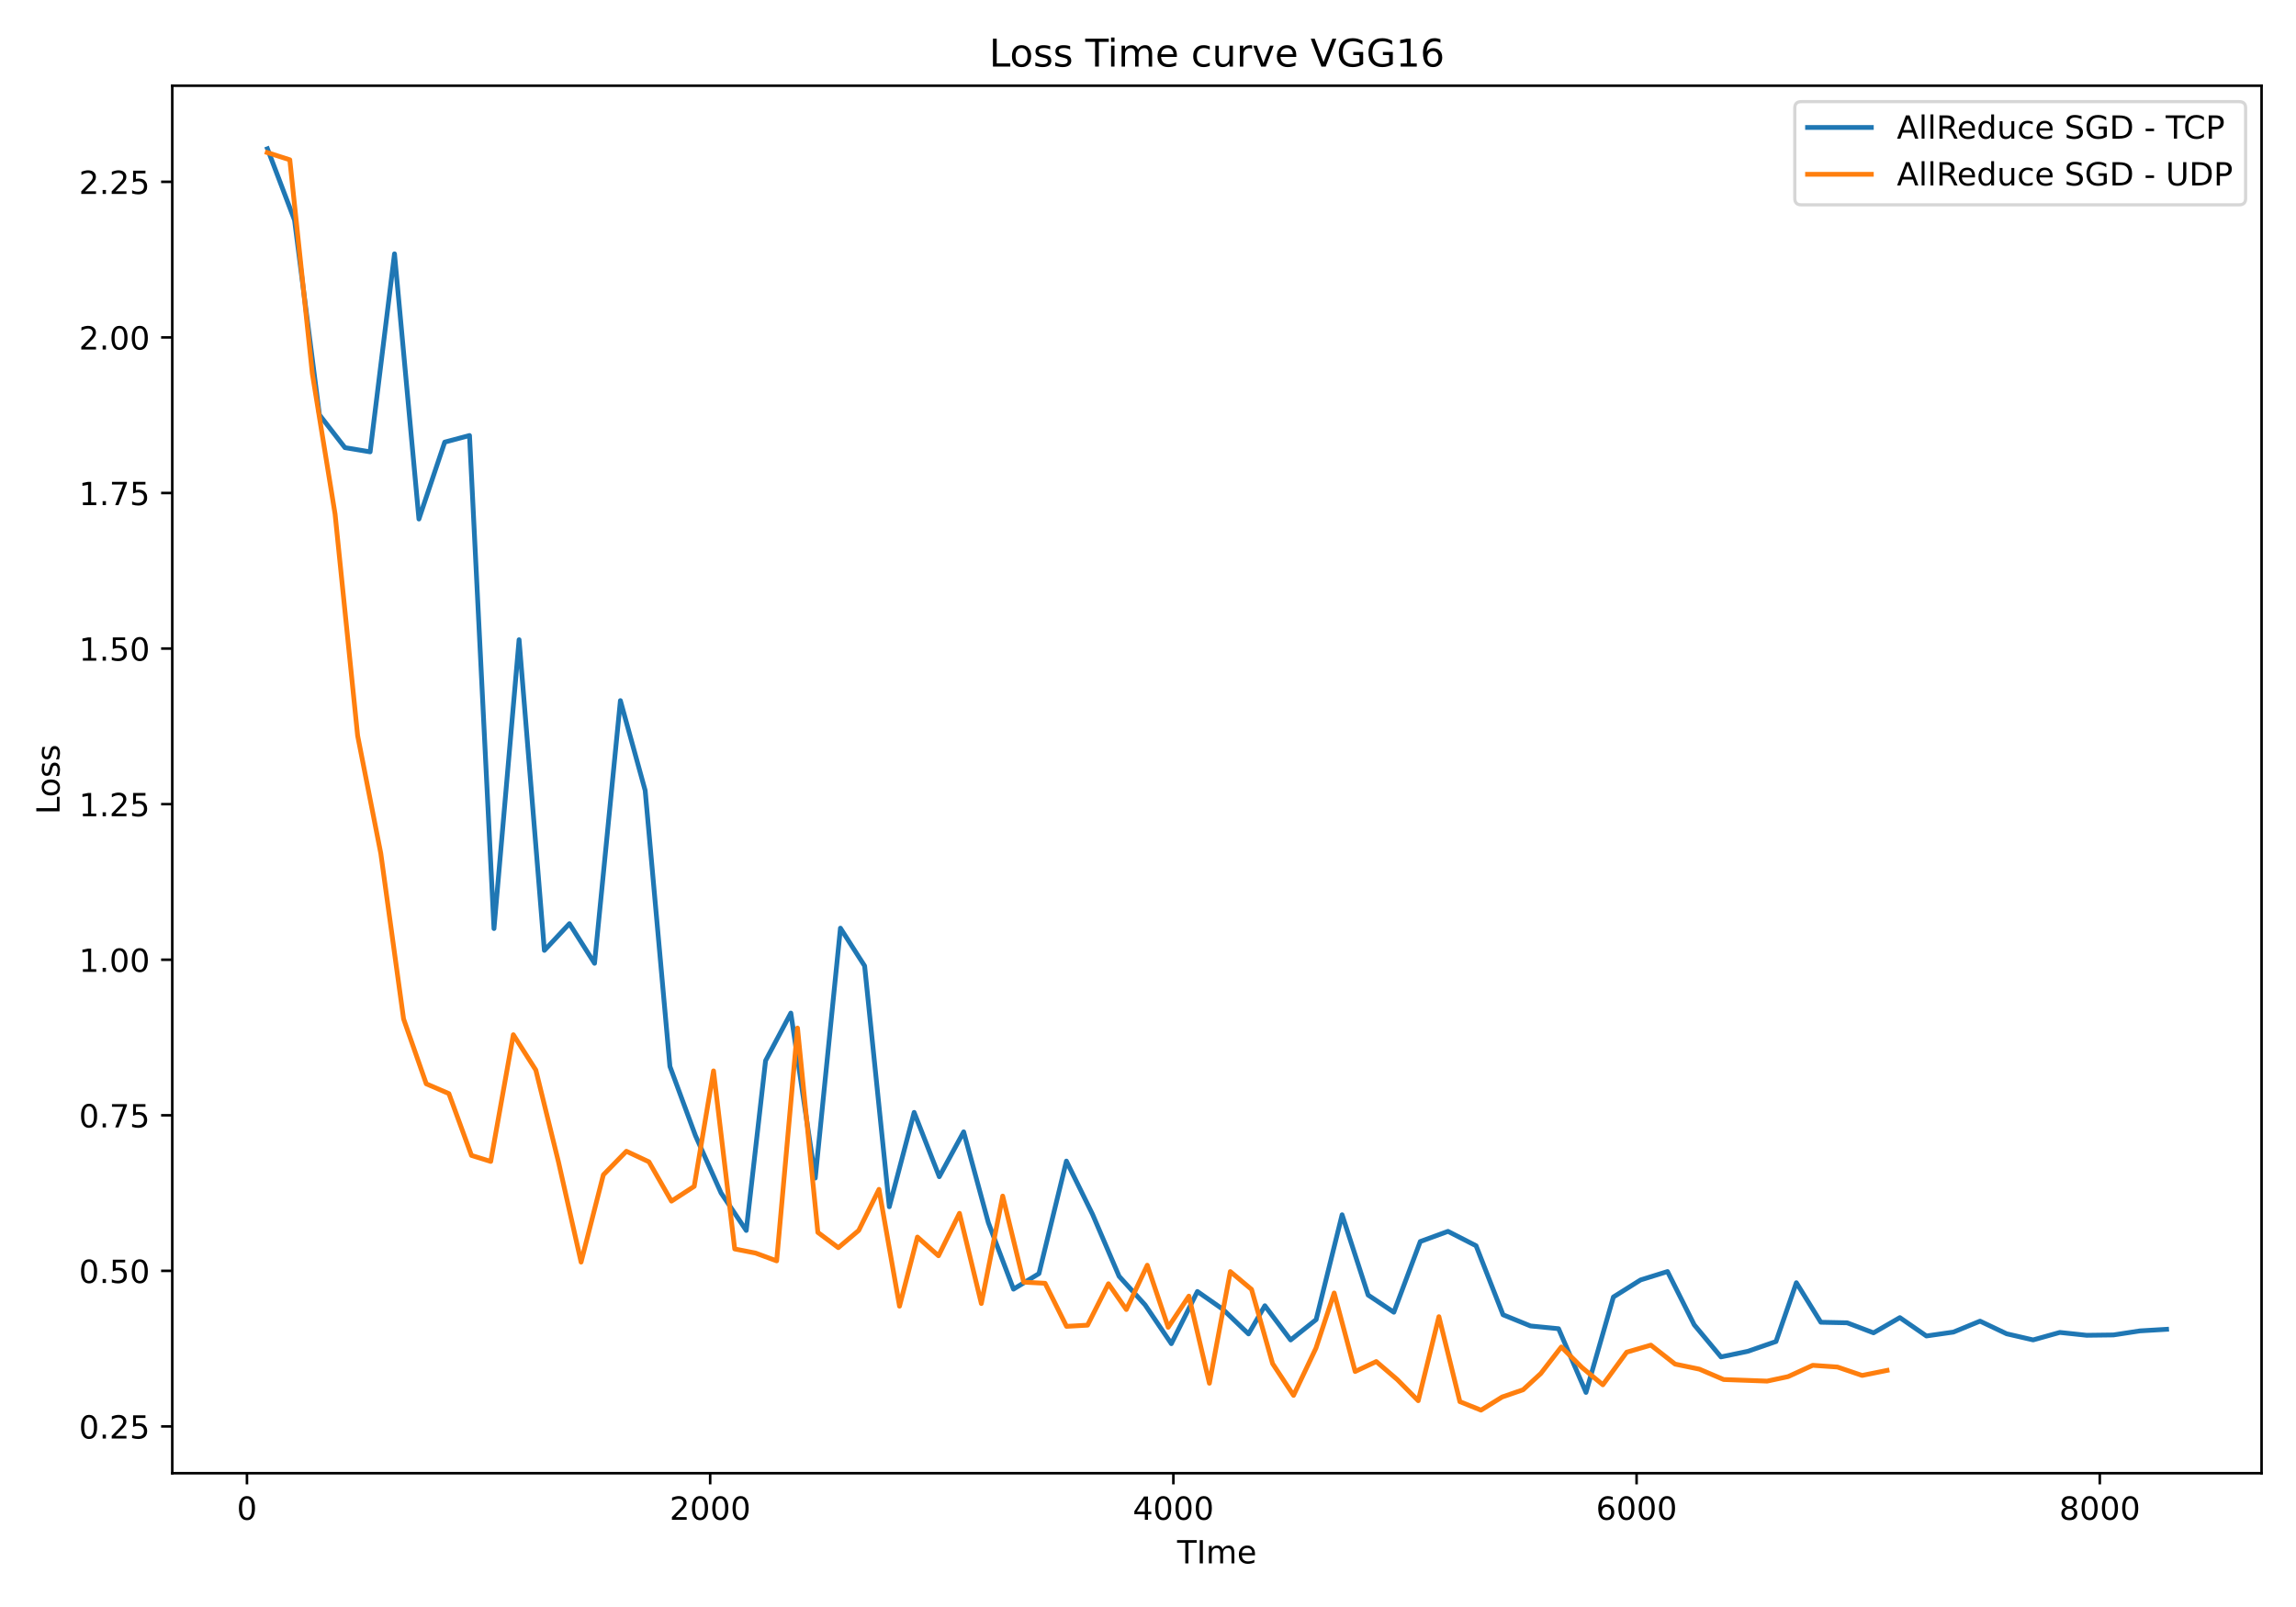
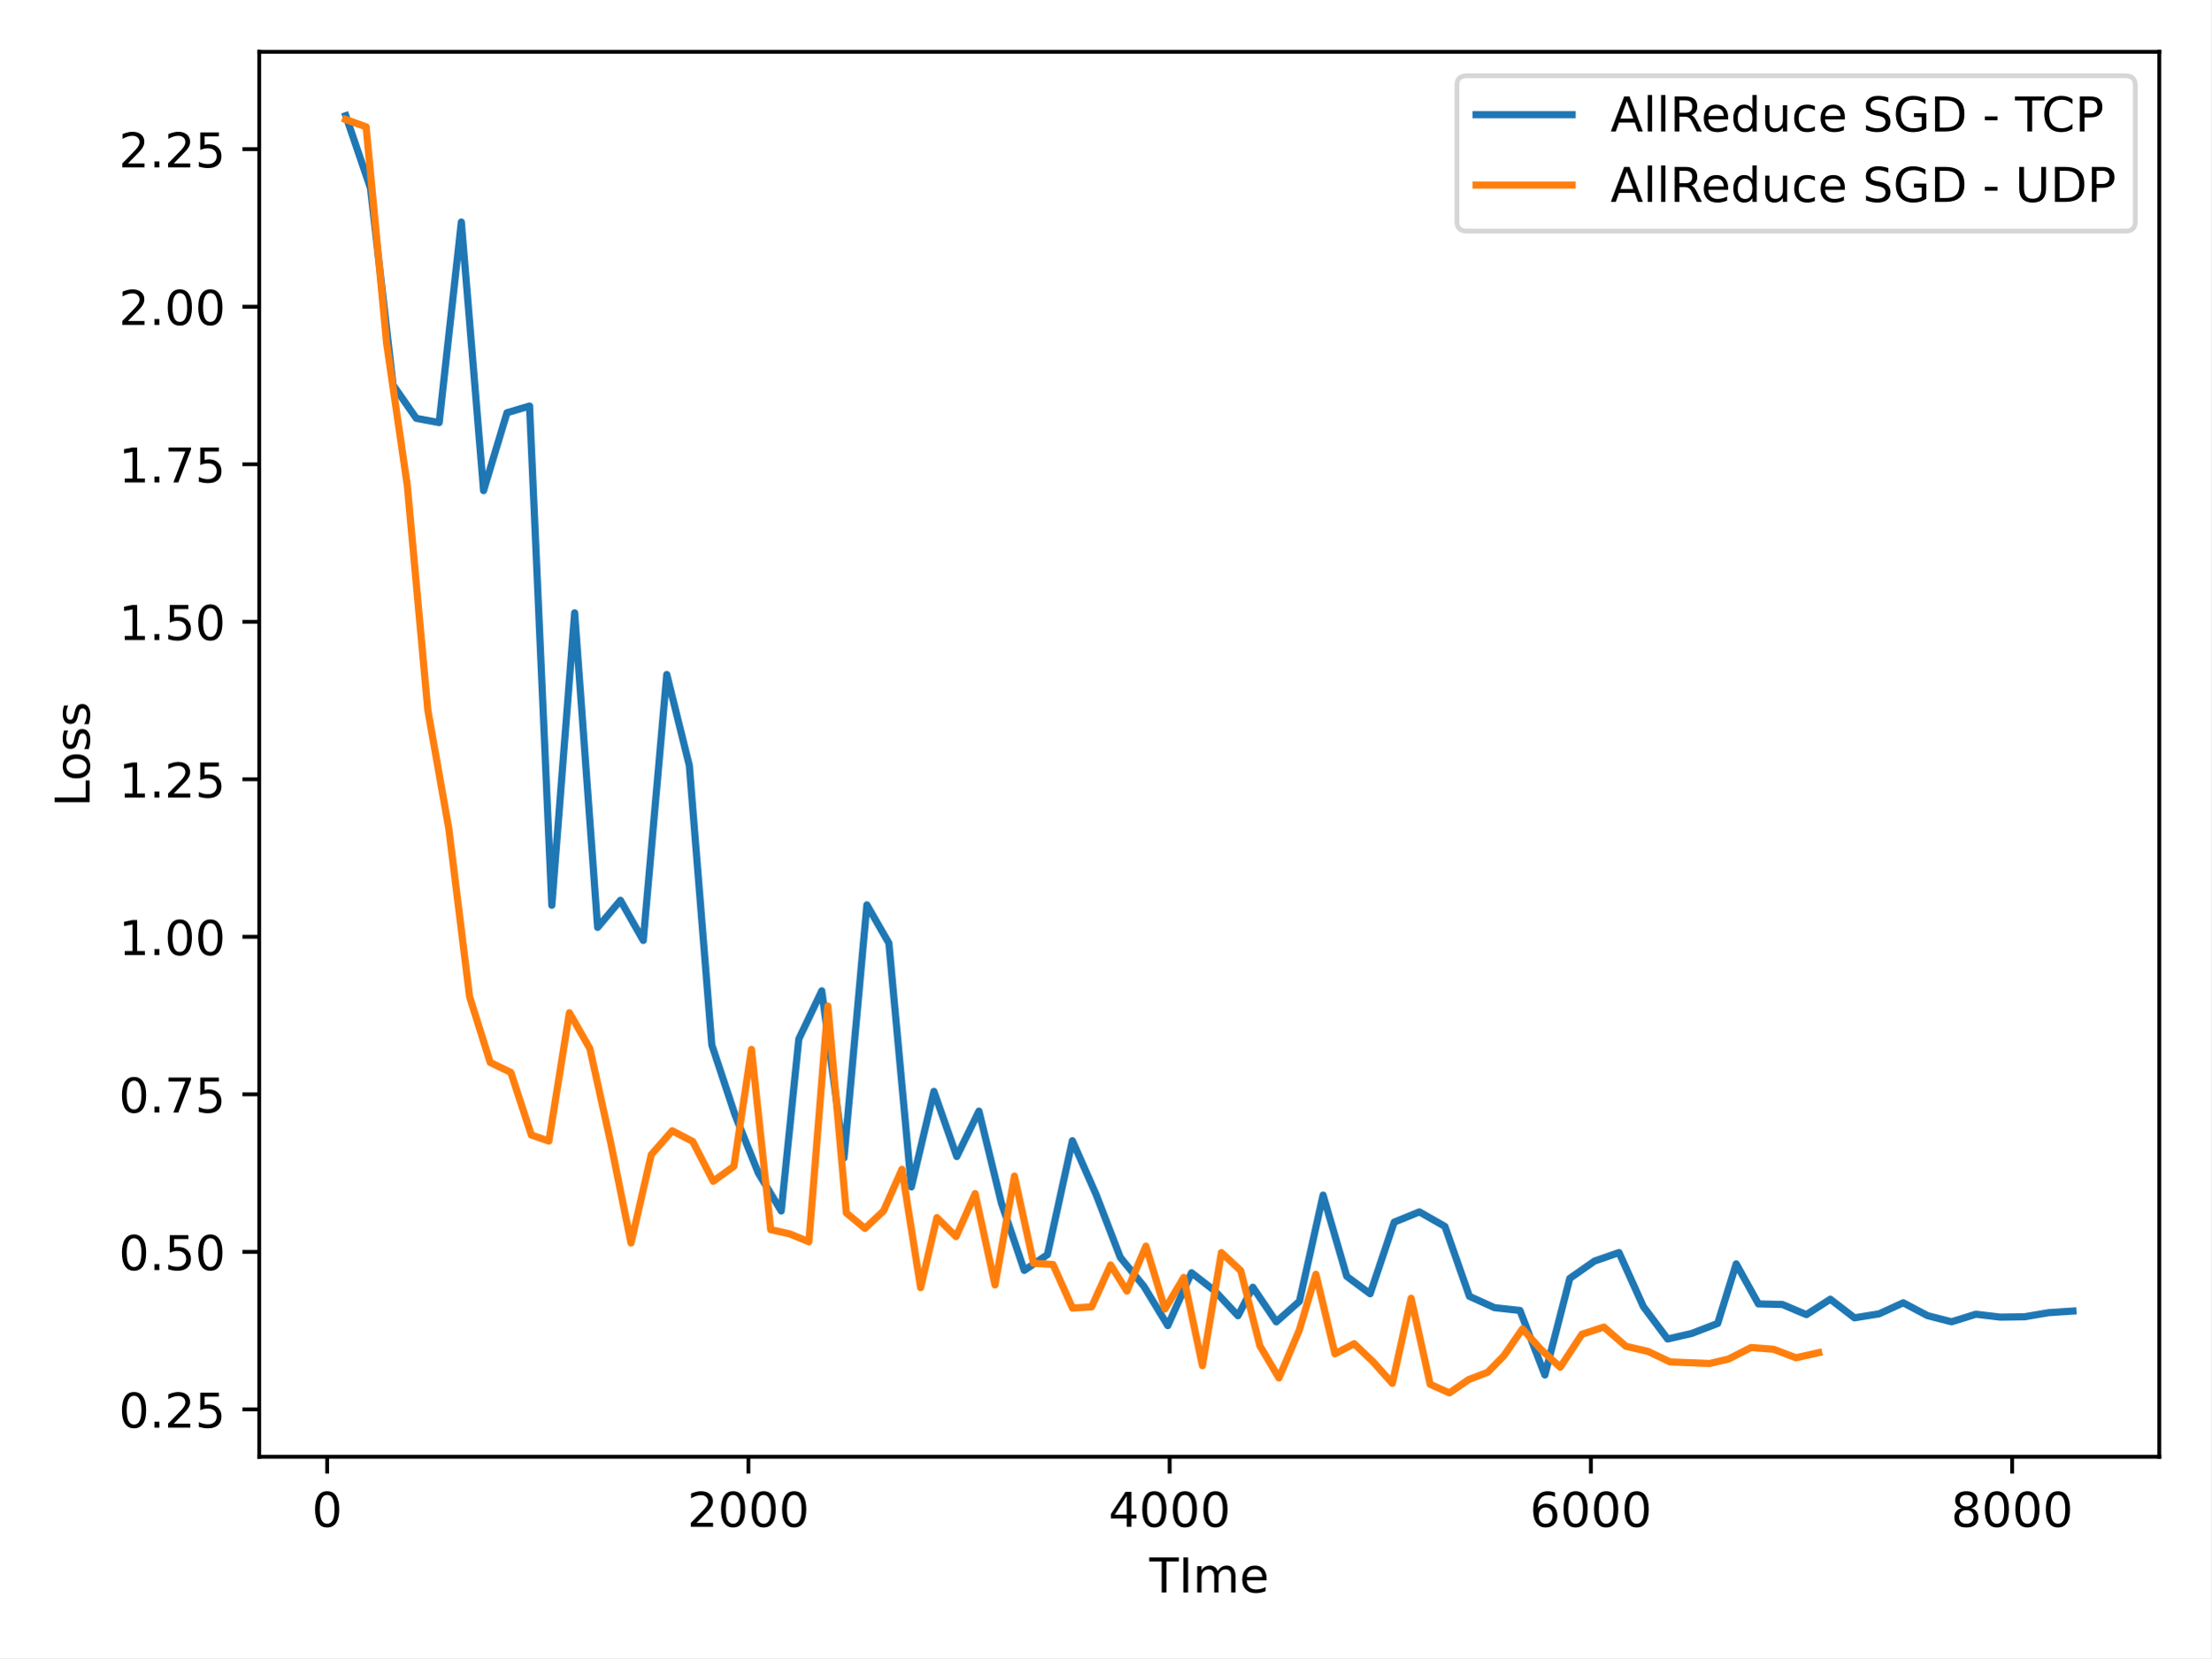
- <svg xmlns="http://www.w3.org/2000/svg" xmlns:xlink="http://www.w3.org/1999/xlink" height="504pt" version="1.1" viewBox="0 0 720 504" width="720pt">
+ <svg xmlns="http://www.w3.org/2000/svg" xmlns:xlink="http://www.w3.org/1999/xlink" height="345.6pt" version="1.1" viewBox="0 0 460.8 345.6" width="460.8pt">
  <defs>
    <style type="text/css">*{stroke-linecap:butt;stroke-linejoin:round;}</style>
  </defs>
  <g id="figure_1">
    <g id="patch_1">
-       <path d="M 0 504  L 720 504  L 720 0  L 0 0  z " style="fill:#ffffff;" />
+       <path d="M 0 345.6  L 460.8 345.6  L 460.8 0  L 0 0  z " style="fill:#ffffff;" />
    </g>
    <g id="axes_1">
      <g id="patch_2">
-         <path d="M 54.02 462.04  L 709.2 462.04  L 709.2 26.88  L 54.02 26.88  z " style="fill:#ffffff;" />
+         <path d="M 54.02 303.64  L 450 303.64  L 450 10.8  L 54.02 10.8  z " style="fill:#ffffff;" />
      </g>
      <g id="matplotlib.axis_1">
        <g id="xtick_1">
          <g id="line2d_1">
            <defs>
-               <path d="M 0 0  L 0 3.5  " id="mbd6e1056de" style="stroke:#000000;stroke-width:0.8;" />
-             </defs>
-             <g>
-               <use style="stroke:#000000;stroke-width:0.8;" x="77.444" xlink:href="#mbd6e1056de" y="462.04" />
+               <path d="M 0 0  L 0 3.5  " id="mc8d4093684" style="stroke:#000000;stroke-width:0.8;" />
+             </defs>
+             <g>
+               <use style="stroke:#000000;stroke-width:0.8;" x="68.177" xlink:href="#mc8d4093684" y="303.64" />
            </g>
          </g>
          <g id="text_1">
-             <g transform="translate(74.26236 476.6384)scale(0.1 -0.1)">
+             <g transform="translate(64.99559 318.2384)scale(0.1 -0.1)">
              <defs>
                <path d="M 31.781 66.406  Q 24.172 66.406 20.328 58.906  Q 16.5 51.422 16.5 36.375  Q 16.5 21.391 20.328 13.891  Q 24.172 6.391 31.781 6.391  Q 39.453 6.391 43.281 13.891  Q 47.125 21.391 47.125 36.375  Q 47.125 51.422 43.281 58.906  Q 39.453 66.406 31.781 66.406  z M 31.781 74.219  Q 44.047 74.219 50.516 64.516  Q 56.984 54.828 56.984 36.375  Q 56.984 17.969 50.516 8.266  Q 44.047 -1.422 31.781 -1.422  Q 19.531 -1.422 13.062 8.266  Q 6.594 17.969 6.594 36.375  Q 6.594 54.828 13.062 64.516  Q 19.531 74.219 31.781 74.219  z " id="DejaVuSans-48" />
              </defs>
              <use xlink:href="#DejaVuSans-48" />
            </g>
          </g>
        </g>
        <g id="xtick_2">
          <g id="line2d_2">
            <g>
-               <use style="stroke:#000000;stroke-width:0.8;" x="222.7" xlink:href="#mbd6e1056de" y="462.04" />
+               <use style="stroke:#000000;stroke-width:0.8;" x="155.968" xlink:href="#mc8d4093684" y="303.64" />
            </g>
          </g>
          <g id="text_2">
-             <g transform="translate(209.9752 476.6384)scale(0.1 -0.1)">
+             <g transform="translate(143.2425 318.2384)scale(0.1 -0.1)">
              <defs>
                <path d="M 19.188 8.297  L 53.609 8.297  L 53.609 0  L 7.328 0  L 7.328 8.297  Q 12.938 14.109 22.625 23.891  Q 32.328 33.688 34.812 36.531  Q 39.547 41.844 41.422 45.531  Q 43.312 49.219 43.312 52.781  Q 43.312 58.594 39.234 62.25  Q 35.156 65.922 28.609 65.922  Q 23.969 65.922 18.812 64.312  Q 13.672 62.703 7.812 59.422  L 7.812 69.391  Q 13.766 71.781 18.938 73  Q 24.125 74.219 28.422 74.219  Q 39.75 74.219 46.484 68.547  Q 53.219 62.891 53.219 53.422  Q 53.219 48.922 51.531 44.891  Q 49.859 40.875 45.406 35.406  Q 44.188 33.984 37.641 27.219  Q 31.109 20.453 19.188 8.297  z " id="DejaVuSans-50" />
              </defs>
              <use xlink:href="#DejaVuSans-50" />
              <use x="63.623" xlink:href="#DejaVuSans-48" />
              <use x="127.246" xlink:href="#DejaVuSans-48" />
              <use x="190.869" xlink:href="#DejaVuSans-48" />
            </g>
          </g>
        </g>
        <g id="xtick_3">
          <g id="line2d_3">
            <g>
-               <use style="stroke:#000000;stroke-width:0.8;" x="367.957" xlink:href="#mbd6e1056de" y="462.04" />
+               <use style="stroke:#000000;stroke-width:0.8;" x="243.758" xlink:href="#mc8d4093684" y="303.64" />
            </g>
          </g>
          <g id="text_3">
-             <g transform="translate(355.2318 476.6384)scale(0.1 -0.1)">
+             <g transform="translate(231.0332 318.2384)scale(0.1 -0.1)">
              <defs>
                <path d="M 37.797 64.312  L 12.891 25.391  L 37.797 25.391  z M 35.203 72.906  L 47.609 72.906  L 47.609 25.391  L 58.016 25.391  L 58.016 17.188  L 47.609 17.188  L 47.609 0  L 37.797 0  L 37.797 17.188  L 4.891 17.188  L 4.891 26.703  z " id="DejaVuSans-52" />
              </defs>
              <use xlink:href="#DejaVuSans-52" />
              <use x="63.623" xlink:href="#DejaVuSans-48" />
              <use x="127.246" xlink:href="#DejaVuSans-48" />
              <use x="190.869" xlink:href="#DejaVuSans-48" />
            </g>
          </g>
        </g>
        <g id="xtick_4">
          <g id="line2d_4">
            <g>
-               <use style="stroke:#000000;stroke-width:0.8;" x="513.213" xlink:href="#mbd6e1056de" y="462.04" />
+               <use style="stroke:#000000;stroke-width:0.8;" x="331.549" xlink:href="#mc8d4093684" y="303.64" />
            </g>
          </g>
          <g id="text_4">
-             <g transform="translate(500.4884 476.6384)scale(0.1 -0.1)">
+             <g transform="translate(318.8239 318.2384)scale(0.1 -0.1)">
              <defs>
                <path d="M 33.016 40.375  Q 26.375 40.375 22.484 35.828  Q 18.609 31.297 18.609 23.391  Q 18.609 15.531 22.484 10.953  Q 26.375 6.391 33.016 6.391  Q 39.656 6.391 43.531 10.953  Q 47.406 15.531 47.406 23.391  Q 47.406 31.297 43.531 35.828  Q 39.656 40.375 33.016 40.375  z M 52.594 71.297  L 52.594 62.312  Q 48.875 64.062 45.094 64.984  Q 41.312 65.922 37.594 65.922  Q 27.828 65.922 22.672 59.328  Q 17.531 52.734 16.797 39.406  Q 19.672 43.656 24.016 45.922  Q 28.375 48.188 33.594 48.188  Q 44.578 48.188 50.953 41.516  Q 57.328 34.859 57.328 23.391  Q 57.328 12.156 50.688 5.359  Q 44.047 -1.422 33.016 -1.422  Q 20.359 -1.422 13.672 8.266  Q 6.984 17.969 6.984 36.375  Q 6.984 53.656 15.188 63.938  Q 23.391 74.219 37.203 74.219  Q 40.922 74.219 44.703 73.484  Q 48.484 72.75 52.594 71.297  z " id="DejaVuSans-54" />
              </defs>
              <use xlink:href="#DejaVuSans-54" />
              <use x="63.623" xlink:href="#DejaVuSans-48" />
              <use x="127.246" xlink:href="#DejaVuSans-48" />
              <use x="190.869" xlink:href="#DejaVuSans-48" />
            </g>
          </g>
        </g>
        <g id="xtick_5">
          <g id="line2d_5">
            <g>
-               <use style="stroke:#000000;stroke-width:0.8;" x="658.47" xlink:href="#mbd6e1056de" y="462.04" />
+               <use style="stroke:#000000;stroke-width:0.8;" x="419.34" xlink:href="#mc8d4093684" y="303.64" />
            </g>
          </g>
          <g id="text_5">
-             <g transform="translate(645.745 476.6384)scale(0.1 -0.1)">
+             <g transform="translate(406.6146 318.2384)scale(0.1 -0.1)">
              <defs>
                <path d="M 31.781 34.625  Q 24.75 34.625 20.719 30.859  Q 16.703 27.094 16.703 20.516  Q 16.703 13.922 20.719 10.156  Q 24.75 6.391 31.781 6.391  Q 38.812 6.391 42.859 10.172  Q 46.922 13.969 46.922 20.516  Q 46.922 27.094 42.891 30.859  Q 38.875 34.625 31.781 34.625  z M 21.922 38.812  Q 15.578 40.375 12.031 44.719  Q 8.5 49.078 8.5 55.328  Q 8.5 64.062 14.719 69.141  Q 20.953 74.219 31.781 74.219  Q 42.672 74.219 48.875 69.141  Q 55.078 64.062 55.078 55.328  Q 55.078 49.078 51.531 44.719  Q 48 40.375 41.703 38.812  Q 48.828 37.156 52.797 32.312  Q 56.781 27.484 56.781 20.516  Q 56.781 9.906 50.312 4.234  Q 43.844 -1.422 31.781 -1.422  Q 19.734 -1.422 13.25 4.234  Q 6.781 9.906 6.781 20.516  Q 6.781 27.484 10.781 32.312  Q 14.797 37.156 21.922 38.812  z M 18.312 54.391  Q 18.312 48.734 21.844 45.562  Q 25.391 42.391 31.781 42.391  Q 38.141 42.391 41.719 45.562  Q 45.312 48.734 45.312 54.391  Q 45.312 60.062 41.719 63.234  Q 38.141 66.406 31.781 66.406  Q 25.391 66.406 21.844 63.234  Q 18.312 60.062 18.312 54.391  z " id="DejaVuSans-56" />
              </defs>
              <use xlink:href="#DejaVuSans-56" />
              <use x="63.623" xlink:href="#DejaVuSans-48" />
              <use x="127.246" xlink:href="#DejaVuSans-48" />
              <use x="190.869" xlink:href="#DejaVuSans-48" />
            </g>
          </g>
        </g>
        <g id="text_6">
-           <g transform="translate(369.1342 490.3166)scale(0.1 -0.1)">
+           <g transform="translate(239.5342 331.9166)scale(0.1 -0.1)">
            <defs>
              <path d="M -0.297 72.906  L 61.375 72.906  L 61.375 64.594  L 35.5 64.594  L 35.5 0  L 25.594 0  L 25.594 64.594  L -0.297 64.594  z " id="DejaVuSans-84" />
              <path d="M 9.812 72.906  L 19.672 72.906  L 19.672 0  L 9.812 0  z " id="DejaVuSans-73" />
              <path d="M 52 44.188  Q 55.375 50.25 60.062 53.125  Q 64.75 56 71.094 56  Q 79.641 56 84.281 50.016  Q 88.922 44.047 88.922 33.016  L 88.922 0  L 79.891 0  L 79.891 32.719  Q 79.891 40.578 77.094 44.375  Q 74.312 48.188 68.609 48.188  Q 61.625 48.188 57.562 43.547  Q 53.516 38.922 53.516 30.906  L 53.516 0  L 44.484 0  L 44.484 32.719  Q 44.484 40.625 41.703 44.406  Q 38.922 48.188 33.109 48.188  Q 26.219 48.188 22.156 43.531  Q 18.109 38.875 18.109 30.906  L 18.109 0  L 9.078 0  L 9.078 54.688  L 18.109 54.688  L 18.109 46.188  Q 21.188 51.219 25.484 53.609  Q 29.781 56 35.688 56  Q 41.656 56 45.828 52.969  Q 50 49.953 52 44.188  z " id="DejaVuSans-109" />
              <path d="M 56.203 29.594  L 56.203 25.203  L 14.891 25.203  Q 15.484 15.922 20.484 11.062  Q 25.484 6.203 34.422 6.203  Q 39.594 6.203 44.453 7.469  Q 49.312 8.734 54.109 11.281  L 54.109 2.781  Q 49.266 0.734 44.188 -0.344  Q 39.109 -1.422 33.891 -1.422  Q 20.797 -1.422 13.156 6.188  Q 5.516 13.812 5.516 26.812  Q 5.516 40.234 12.766 48.109  Q 20.016 56 32.328 56  Q 43.359 56 49.781 48.891  Q 56.203 41.797 56.203 29.594  z M 47.219 32.234  Q 47.125 39.594 43.094 43.984  Q 39.062 48.391 32.422 48.391  Q 24.906 48.391 20.391 44.141  Q 15.875 39.891 15.188 32.172  z " id="DejaVuSans-101" />
            </defs>
            <use xlink:href="#DejaVuSans-84" />
            <use x="61.084" xlink:href="#DejaVuSans-73" />
            <use x="90.576" xlink:href="#DejaVuSans-109" />
            <use x="187.988" xlink:href="#DejaVuSans-101" />
          </g>
        </g>
      </g>
      <g id="matplotlib.axis_2">
        <g id="ytick_1">
          <g id="line2d_6">
            <defs>
-               <path d="M 0 0  L -3.5 0  " id="m249cbe1580" style="stroke:#000000;stroke-width:0.8;" />
-             </defs>
-             <g>
-               <use style="stroke:#000000;stroke-width:0.8;" x="54.02" xlink:href="#m249cbe1580" y="447.37" />
+               <path d="M 0 0  L -3.5 0  " id="mf4b70f74cb" style="stroke:#000000;stroke-width:0.8;" />
+             </defs>
+             <g>
+               <use style="stroke:#000000;stroke-width:0.8;" x="54.02" xlink:href="#mf4b70f74cb" y="293.768" />
            </g>
          </g>
          <g id="text_7">
-             <g transform="translate(24.75437 451.1695)scale(0.1 -0.1)">
+             <g transform="translate(24.75437 297.5673)scale(0.1 -0.1)">
              <defs>
                <path d="M 10.688 12.406  L 21 12.406  L 21 0  L 10.688 0  z " id="DejaVuSans-46" />
                <path d="M 10.797 72.906  L 49.516 72.906  L 49.516 64.594  L 19.828 64.594  L 19.828 46.734  Q 21.969 47.469 24.109 47.828  Q 26.266 48.188 28.422 48.188  Q 40.625 48.188 47.75 41.5  Q 54.891 34.812 54.891 23.391  Q 54.891 11.625 47.562 5.094  Q 40.234 -1.422 26.906 -1.422  Q 22.312 -1.422 17.547 -0.641  Q 12.797 0.141 7.719 1.703  L 7.719 11.625  Q 12.109 9.234 16.797 8.062  Q 21.484 6.891 26.703 6.891  Q 35.156 6.891 40.078 11.328  Q 45.016 15.766 45.016 23.391  Q 45.016 31 40.078 35.438  Q 35.156 39.891 26.703 39.891  Q 22.75 39.891 18.812 39.016  Q 14.891 38.141 10.797 36.281  z " id="DejaVuSans-53" />
              </defs>
              <use xlink:href="#DejaVuSans-48" />
              <use x="63.623" xlink:href="#DejaVuSans-46" />
              <use x="95.41" xlink:href="#DejaVuSans-50" />
              <use x="159.033" xlink:href="#DejaVuSans-53" />
            </g>
          </g>
        </g>
        <g id="ytick_2">
          <g id="line2d_7">
            <g>
-               <use style="stroke:#000000;stroke-width:0.8;" x="54.02" xlink:href="#m249cbe1580" y="398.577" />
+               <use style="stroke:#000000;stroke-width:0.8;" x="54.02" xlink:href="#mf4b70f74cb" y="260.933" />
            </g>
          </g>
          <g id="text_8">
-             <g transform="translate(24.75437 402.3766)scale(0.1 -0.1)">
+             <g transform="translate(24.75437 264.7322)scale(0.1 -0.1)">
              <use xlink:href="#DejaVuSans-48" />
              <use x="63.623" xlink:href="#DejaVuSans-46" />
              <use x="95.41" xlink:href="#DejaVuSans-53" />
              <use x="159.033" xlink:href="#DejaVuSans-48" />
            </g>
          </g>
        </g>
        <g id="ytick_3">
          <g id="line2d_8">
            <g>
-               <use style="stroke:#000000;stroke-width:0.8;" x="54.02" xlink:href="#m249cbe1580" y="349.784" />
+               <use style="stroke:#000000;stroke-width:0.8;" x="54.02" xlink:href="#mf4b70f74cb" y="228.098" />
            </g>
          </g>
          <g id="text_9">
-             <g transform="translate(24.75437 353.5836)scale(0.1 -0.1)">
+             <g transform="translate(24.75437 231.8971)scale(0.1 -0.1)">
              <defs>
                <path d="M 8.203 72.906  L 55.078 72.906  L 55.078 68.703  L 28.609 0  L 18.312 0  L 43.219 64.594  L 8.203 64.594  z " id="DejaVuSans-55" />
              </defs>
              <use xlink:href="#DejaVuSans-48" />
              <use x="63.623" xlink:href="#DejaVuSans-46" />
              <use x="95.41" xlink:href="#DejaVuSans-55" />
              <use x="159.033" xlink:href="#DejaVuSans-53" />
            </g>
          </g>
        </g>
        <g id="ytick_4">
          <g id="line2d_9">
            <g>
-               <use style="stroke:#000000;stroke-width:0.8;" x="54.02" xlink:href="#m249cbe1580" y="300.991" />
+               <use style="stroke:#000000;stroke-width:0.8;" x="54.02" xlink:href="#mf4b70f74cb" y="195.263" />
            </g>
          </g>
          <g id="text_10">
-             <g transform="translate(24.75437 304.7907)scale(0.1 -0.1)">
+             <g transform="translate(24.75437 199.062)scale(0.1 -0.1)">
              <defs>
                <path d="M 12.406 8.297  L 28.516 8.297  L 28.516 63.922  L 10.984 60.406  L 10.984 69.391  L 28.422 72.906  L 38.281 72.906  L 38.281 8.297  L 54.391 8.297  L 54.391 0  L 12.406 0  z " id="DejaVuSans-49" />
              </defs>
              <use xlink:href="#DejaVuSans-49" />
              <use x="63.623" xlink:href="#DejaVuSans-46" />
              <use x="95.41" xlink:href="#DejaVuSans-48" />
              <use x="159.033" xlink:href="#DejaVuSans-48" />
            </g>
          </g>
        </g>
        <g id="ytick_5">
          <g id="line2d_10">
            <g>
-               <use style="stroke:#000000;stroke-width:0.8;" x="54.02" xlink:href="#m249cbe1580" y="252.199" />
+               <use style="stroke:#000000;stroke-width:0.8;" x="54.02" xlink:href="#mf4b70f74cb" y="162.428" />
            </g>
          </g>
          <g id="text_11">
-             <g transform="translate(24.75437 255.9978)scale(0.1 -0.1)">
+             <g transform="translate(24.75437 166.2269)scale(0.1 -0.1)">
              <use xlink:href="#DejaVuSans-49" />
              <use x="63.623" xlink:href="#DejaVuSans-46" />
              <use x="95.41" xlink:href="#DejaVuSans-50" />
              <use x="159.033" xlink:href="#DejaVuSans-53" />
            </g>
          </g>
        </g>
        <g id="ytick_6">
          <g id="line2d_11">
            <g>
-               <use style="stroke:#000000;stroke-width:0.8;" x="54.02" xlink:href="#m249cbe1580" y="203.406" />
+               <use style="stroke:#000000;stroke-width:0.8;" x="54.02" xlink:href="#mf4b70f74cb" y="129.593" />
            </g>
          </g>
          <g id="text_12">
-             <g transform="translate(24.75437 207.2049)scale(0.1 -0.1)">
+             <g transform="translate(24.75437 133.3918)scale(0.1 -0.1)">
              <use xlink:href="#DejaVuSans-49" />
              <use x="63.623" xlink:href="#DejaVuSans-46" />
              <use x="95.41" xlink:href="#DejaVuSans-53" />
              <use x="159.033" xlink:href="#DejaVuSans-48" />
            </g>
          </g>
        </g>
        <g id="ytick_7">
          <g id="line2d_12">
            <g>
-               <use style="stroke:#000000;stroke-width:0.8;" x="54.02" xlink:href="#m249cbe1580" y="154.613" />
+               <use style="stroke:#000000;stroke-width:0.8;" x="54.02" xlink:href="#mf4b70f74cb" y="96.757" />
            </g>
          </g>
          <g id="text_13">
-             <g transform="translate(24.75437 158.4119)scale(0.1 -0.1)">
+             <g transform="translate(24.75437 100.5567)scale(0.1 -0.1)">
              <use xlink:href="#DejaVuSans-49" />
              <use x="63.623" xlink:href="#DejaVuSans-46" />
              <use x="95.41" xlink:href="#DejaVuSans-55" />
              <use x="159.033" xlink:href="#DejaVuSans-53" />
            </g>
          </g>
        </g>
        <g id="ytick_8">
          <g id="line2d_13">
            <g>
-               <use style="stroke:#000000;stroke-width:0.8;" x="54.02" xlink:href="#m249cbe1580" y="105.82" />
+               <use style="stroke:#000000;stroke-width:0.8;" x="54.02" xlink:href="#mf4b70f74cb" y="63.922" />
            </g>
          </g>
          <g id="text_14">
-             <g transform="translate(24.75437 109.619)scale(0.1 -0.1)">
+             <g transform="translate(24.75437 67.72158)scale(0.1 -0.1)">
              <use xlink:href="#DejaVuSans-50" />
              <use x="63.623" xlink:href="#DejaVuSans-46" />
              <use x="95.41" xlink:href="#DejaVuSans-48" />
              <use x="159.033" xlink:href="#DejaVuSans-48" />
            </g>
          </g>
        </g>
        <g id="ytick_9">
          <g id="line2d_14">
            <g>
-               <use style="stroke:#000000;stroke-width:0.8;" x="54.02" xlink:href="#m249cbe1580" y="57.027" />
+               <use style="stroke:#000000;stroke-width:0.8;" x="54.02" xlink:href="#mf4b70f74cb" y="31.087" />
            </g>
          </g>
          <g id="text_15">
-             <g transform="translate(24.75437 60.82607)scale(0.1 -0.1)">
+             <g transform="translate(24.75437 34.88648)scale(0.1 -0.1)">
              <use xlink:href="#DejaVuSans-50" />
              <use x="63.623" xlink:href="#DejaVuSans-46" />
              <use x="95.41" xlink:href="#DejaVuSans-50" />
              <use x="159.033" xlink:href="#DejaVuSans-53" />
            </g>
          </g>
        </g>
        <g id="text_16">
-           <g transform="translate(18.67469 255.4272)rotate(-90)scale(0.1 -0.1)">
+           <g transform="translate(18.67469 168.1872)rotate(-90)scale(0.1 -0.1)">
            <defs>
              <path d="M 9.812 72.906  L 19.672 72.906  L 19.672 8.297  L 55.172 8.297  L 55.172 0  L 9.812 0  z " id="DejaVuSans-76" />
              <path d="M 30.609 48.391  Q 23.391 48.391 19.188 42.75  Q 14.984 37.109 14.984 27.297  Q 14.984 17.484 19.156 11.844  Q 23.344 6.203 30.609 6.203  Q 37.797 6.203 41.984 11.859  Q 46.188 17.531 46.188 27.297  Q 46.188 37.016 41.984 42.703  Q 37.797 48.391 30.609 48.391  z M 30.609 56  Q 42.328 56 49.016 48.375  Q 55.719 40.766 55.719 27.297  Q 55.719 13.875 49.016 6.219  Q 42.328 -1.422 30.609 -1.422  Q 18.844 -1.422 12.172 6.219  Q 5.516 13.875 5.516 27.297  Q 5.516 40.766 12.172 48.375  Q 18.844 56 30.609 56  z " id="DejaVuSans-111" />
              <path d="M 44.281 53.078  L 44.281 44.578  Q 40.484 46.531 36.375 47.5  Q 32.281 48.484 27.875 48.484  Q 21.188 48.484 17.844 46.438  Q 14.5 44.391 14.5 40.281  Q 14.5 37.156 16.891 35.375  Q 19.281 33.594 26.516 31.984  L 29.594 31.297  Q 39.156 29.25 43.188 25.516  Q 47.219 21.781 47.219 15.094  Q 47.219 7.469 41.188 3.016  Q 35.156 -1.422 24.609 -1.422  Q 20.219 -1.422 15.453 -0.562  Q 10.688 0.297 5.422 2  L 5.422 11.281  Q 10.406 8.688 15.234 7.391  Q 20.062 6.109 24.812 6.109  Q 31.156 6.109 34.562 8.281  Q 37.984 10.453 37.984 14.406  Q 37.984 18.062 35.516 20.016  Q 33.062 21.969 24.703 23.781  L 21.578 24.516  Q 13.234 26.266 9.516 29.906  Q 5.812 33.547 5.812 39.891  Q 5.812 47.609 11.281 51.797  Q 16.75 56 26.812 56  Q 31.781 56 36.172 55.266  Q 40.578 54.547 44.281 53.078  z " id="DejaVuSans-115" />
            </defs>
            <use xlink:href="#DejaVuSans-76" />
            <use x="53.963" xlink:href="#DejaVuSans-111" />
            <use x="115.145" xlink:href="#DejaVuSans-115" />
            <use x="167.244" xlink:href="#DejaVuSans-115" />
          </g>
        </g>
      </g>
      <g id="line2d_15">
-         <path clip-path="url(#p04dbe9daf9)" d="M 83.867 46.66  L 92.368 69.054  L 100.174 130.109  L 108.171 140.392  L 116.068 141.711  L 123.711 79.608  L 131.372 162.778  L 139.461 138.662  L 147.233 136.589  L 154.909 291.22  L 162.779 200.635  L 170.708 298.069  L 178.57 289.688  L 186.44 302.115  L 194.551 219.736  L 202.32 247.916  L 210.08 334.461  L 218.086 356.17  L 226.111 374.138  L 234.016 385.909  L 240.077 332.655  L 247.997 317.728  L 255.659 369.473  L 263.55 291.095  L 271.133 302.938  L 278.88 378.467  L 286.666 348.876  L 294.547 369.044  L 302.194 354.977  L 309.936 383.465  L 317.819 404.311  L 325.805 399.438  L 334.414 364.144  L 342.627 380.879  L 350.944 400.285  L 359.098 409.264  L 367.317 421.416  L 375.494 405.046  L 383.498 410.643  L 391.525 418.354  L 396.646 409.518  L 404.728 420.251  L 412.72 413.873  L 420.865 380.986  L 429.033 406.164  L 437.092 411.549  L 445.382 389.376  L 454.071 386.19  L 462.884 390.705  L 471.338 412.347  L 479.957 415.856  L 488.751 416.719  L 497.348 436.705  L 505.944 406.778  L 514.461 401.426  L 522.914 398.79  L 531.289 415.495  L 539.679 425.564  L 548.055 423.817  L 556.933 420.74  L 563.319 402.292  L 570.99 414.695  L 579.244 414.869  L 587.518 418.009  L 595.772 413.241  L 604.106 419  L 612.582 417.772  L 620.918 414.348  L 629.26 418.314  L 637.566 420.232  L 645.946 417.887  L 654.349 418.784  L 662.739 418.677  L 671.076 417.402  L 679.419 416.905  " style="fill:none;stroke:#1f77b4;stroke-linecap:square;stroke-width:1.5;" />
+         <path clip-path="url(#paad190f798)" d="M 72.059 24.111  L 77.197 39.181  L 81.914 80.267  L 86.748 87.187  L 91.521 88.075  L 96.14 46.283  L 100.77 102.253  L 105.659 86.023  L 110.356 84.629  L 114.996 188.687  L 119.752 127.728  L 124.544 193.296  L 129.296 187.656  L 134.053 196.019  L 138.954 140.582  L 143.65 159.546  L 148.34 217.786  L 153.179 232.395  L 158.029 244.486  L 162.807 252.408  L 166.47 216.571  L 171.257 206.525  L 175.888 241.348  L 180.657 188.603  L 185.24 196.573  L 189.922 247.4  L 194.627 227.486  L 199.391 241.059  L 204.012 231.592  L 208.691 250.763  L 213.456 264.792  L 218.283 261.512  L 223.486 237.761  L 228.449 249.023  L 233.476 262.082  L 238.404 268.124  L 243.372 276.302  L 248.314 265.286  L 253.151 269.053  L 258.002 274.241  L 261.097 268.296  L 265.982 275.518  L 270.812 271.226  L 275.735 249.095  L 280.672 266.039  L 285.543 269.662  L 290.553 254.741  L 295.804 252.597  L 301.131 255.635  L 306.24 270.199  L 311.449 272.561  L 316.764 273.141  L 321.96 286.591  L 327.155 266.452  L 332.303 262.85  L 337.412 261.076  L 342.473 272.318  L 347.544 279.093  L 352.606 277.918  L 357.973 275.847  L 361.832 263.433  L 366.468 271.779  L 371.457 271.896  L 376.457 274.009  L 381.446 270.801  L 386.483 274.676  L 391.606 273.85  L 396.644 271.546  L 401.685 274.215  L 406.706 275.506  L 411.77 273.927  L 416.849 274.531  L 421.92 274.459  L 426.958 273.601  L 432.001 273.266  " style="fill:none;stroke:#1f77b4;stroke-linecap:square;stroke-width:1.5;" />
      </g>
      <g id="line2d_16">
-         <path clip-path="url(#p04dbe9daf9)" d="M 83.801 47.838  L 90.876 50.113  L 97.934 117.092  L 105.073 161.2  L 112.154 230.758  L 119.413 267.656  L 126.558 319.559  L 133.671 339.915  L 140.765 342.98  L 147.854 362.376  L 153.888 364.255  L 160.972 324.512  L 168.026 335.595  L 175.161 364.536  L 182.221 395.827  L 189.208 368.466  L 196.429 361.066  L 203.502 364.382  L 210.567 376.708  L 217.694 372.074  L 223.756 335.861  L 230.399 391.704  L 236.926 392.993  L 243.548 395.442  L 250.09 322.429  L 256.471 386.512  L 262.888 391.302  L 269.282 385.903  L 275.641 373.017  L 282.078 409.653  L 287.698 387.974  L 294.305 393.842  L 300.879 380.531  L 307.735 408.819  L 314.435 375.12  L 321.026 402.123  L 327.731 402.476  L 334.455 415.982  L 341.039 415.609  L 347.597 402.622  L 353.209 410.709  L 359.771 396.808  L 366.335 416.278  L 372.818 406.497  L 379.252 433.825  L 385.806 398.802  L 392.467 404.391  L 399.07 427.663  L 405.64 437.629  L 412.671 422.806  L 418.382 405.519  L 424.964 430.14  L 431.579 427.018  L 438.175 432.67  L 444.744 439.3  L 451.228 412.947  L 457.807 439.606  L 464.421 442.26  L 471.047 438.144  L 477.628 435.868  L 483.181 430.762  L 489.612 422.444  L 496.072 428.863  L 502.637 434.313  L 510.111 424.087  L 517.692 421.865  L 525.292 427.818  L 532.909 429.405  L 540.518 432.657  L 554.16 433.153  L 560.721 431.749  L 568.452 428.201  L 576.192 428.739  L 583.94 431.376  L 591.759 429.796  " style="fill:none;stroke:#ff7f0e;stroke-linecap:square;stroke-width:1.5;" />
+         <path clip-path="url(#paad190f798)" d="M 72.019 24.904  L 76.295 26.434  L 80.561 71.508  L 84.876 101.191  L 89.155 147.999  L 93.543 172.83  L 97.861 207.758  L 102.16 221.456  L 106.447 223.519  L 110.732 236.572  L 114.378 237.836  L 118.66 211.091  L 122.923 218.549  L 127.236 238.025  L 131.503 259.082  L 135.725 240.669  L 140.09 235.69  L 144.365 237.921  L 148.634 246.216  L 152.942 243.098  L 156.606 218.728  L 160.621 256.308  L 164.565 257.175  L 168.567 258.823  L 172.521 209.689  L 176.378 252.814  L 180.256 256.037  L 184.121 252.404  L 187.964 243.732  L 191.854 268.386  L 195.251 253.797  L 199.245 257.746  L 203.218 248.789  L 207.361 267.825  L 211.41 245.148  L 215.394 263.319  L 219.446 263.556  L 223.51 272.645  L 227.49 272.395  L 231.453 263.655  L 234.845 269.097  L 238.811 259.742  L 242.778 272.845  L 246.696 266.263  L 250.585 284.653  L 254.546 261.084  L 258.572 264.845  L 262.562 280.506  L 266.533 287.213  L 270.783 277.237  L 274.234 265.604  L 278.213 282.173  L 282.21 280.072  L 286.197 283.876  L 290.167 288.337  L 294.086 270.603  L 298.062 288.543  L 302.06 290.329  L 306.064 287.559  L 310.042 286.028  L 313.398 282.592  L 317.285 276.994  L 321.189 281.313  L 325.157 284.981  L 329.674 278.1  L 334.256 276.605  L 338.849 280.611  L 343.453 281.678  L 348.052 283.867  L 356.296 284.2  L 360.262 283.256  L 364.935 280.868  L 369.612 281.23  L 374.295 283.005  L 379.02 281.942  " style="fill:none;stroke:#ff7f0e;stroke-linecap:square;stroke-width:1.5;" />
      </g>
      <g id="patch_3">
-         <path d="M 54.02 462.04  L 54.02 26.88  " style="fill:none;stroke:#000000;stroke-linecap:square;stroke-linejoin:miter;stroke-width:0.8;" />
+         <path d="M 54.02 303.64  L 54.02 10.8  " style="fill:none;stroke:#000000;stroke-linecap:square;stroke-linejoin:miter;stroke-width:0.8;" />
      </g>
      <g id="patch_4">
-         <path d="M 709.2 462.04  L 709.2 26.88  " style="fill:none;stroke:#000000;stroke-linecap:square;stroke-linejoin:miter;stroke-width:0.8;" />
+         <path d="M 450 303.64  L 450 10.8  " style="fill:none;stroke:#000000;stroke-linecap:square;stroke-linejoin:miter;stroke-width:0.8;" />
      </g>
      <g id="patch_5">
-         <path d="M 54.02 462.04  L 709.2 462.04  " style="fill:none;stroke:#000000;stroke-linecap:square;stroke-linejoin:miter;stroke-width:0.8;" />
+         <path d="M 54.02 303.64  L 450 303.64  " style="fill:none;stroke:#000000;stroke-linecap:square;stroke-linejoin:miter;stroke-width:0.8;" />
      </g>
      <g id="patch_6">
-         <path d="M 54.02 26.88  L 709.2 26.88  " style="fill:none;stroke:#000000;stroke-linecap:square;stroke-linejoin:miter;stroke-width:0.8;" />
-       </g>
-       <g id="text_17">
-         <g transform="translate(310.1997 20.88)scale(0.12 -0.12)">
-           <defs>
-             <path id="DejaVuSans-32" />
-             <path d="M 9.422 54.688  L 18.406 54.688  L 18.406 0  L 9.422 0  z M 9.422 75.984  L 18.406 75.984  L 18.406 64.594  L 9.422 64.594  z " id="DejaVuSans-105" />
-             <path d="M 48.781 52.594  L 48.781 44.188  Q 44.969 46.297 41.141 47.344  Q 37.312 48.391 33.406 48.391  Q 24.656 48.391 19.812 42.844  Q 14.984 37.312 14.984 27.297  Q 14.984 17.281 19.812 11.734  Q 24.656 6.203 33.406 6.203  Q 37.312 6.203 41.141 7.25  Q 44.969 8.297 48.781 10.406  L 48.781 2.094  Q 45.016 0.344 40.984 -0.531  Q 36.969 -1.422 32.422 -1.422  Q 20.062 -1.422 12.781 6.344  Q 5.516 14.109 5.516 27.297  Q 5.516 40.672 12.859 48.328  Q 20.219 56 33.016 56  Q 37.156 56 41.109 55.141  Q 45.062 54.297 48.781 52.594  z " id="DejaVuSans-99" />
-             <path d="M 8.5 21.578  L 8.5 54.688  L 17.484 54.688  L 17.484 21.922  Q 17.484 14.156 20.5 10.266  Q 23.531 6.391 29.594 6.391  Q 36.859 6.391 41.078 11.031  Q 45.312 15.672 45.312 23.688  L 45.312 54.688  L 54.297 54.688  L 54.297 0  L 45.312 0  L 45.312 8.406  Q 42.047 3.422 37.719 1  Q 33.406 -1.422 27.688 -1.422  Q 18.266 -1.422 13.375 4.438  Q 8.5 10.297 8.5 21.578  z M 31.109 56  z " id="DejaVuSans-117" />
-             <path d="M 41.109 46.297  Q 39.594 47.172 37.812 47.578  Q 36.031 48 33.891 48  Q 26.266 48 22.188 43.047  Q 18.109 38.094 18.109 28.812  L 18.109 0  L 9.078 0  L 9.078 54.688  L 18.109 54.688  L 18.109 46.188  Q 20.953 51.172 25.484 53.578  Q 30.031 56 36.531 56  Q 37.453 56 38.578 55.875  Q 39.703 55.766 41.062 55.516  z " id="DejaVuSans-114" />
-             <path d="M 2.984 54.688  L 12.5 54.688  L 29.594 8.797  L 46.688 54.688  L 56.203 54.688  L 35.688 0  L 23.484 0  z " id="DejaVuSans-118" />
-             <path d="M 28.609 0  L 0.781 72.906  L 11.078 72.906  L 34.188 11.531  L 57.328 72.906  L 67.578 72.906  L 39.797 0  z " id="DejaVuSans-86" />
-             <path d="M 59.516 10.406  L 59.516 29.984  L 43.406 29.984  L 43.406 38.094  L 69.281 38.094  L 69.281 6.781  Q 63.578 2.734 56.688 0.656  Q 49.812 -1.422 42 -1.422  Q 24.906 -1.422 15.25 8.562  Q 5.609 18.562 5.609 36.375  Q 5.609 54.25 15.25 64.234  Q 24.906 74.219 42 74.219  Q 49.125 74.219 55.547 72.453  Q 61.969 70.703 67.391 67.281  L 67.391 56.781  Q 61.922 61.422 55.766 63.766  Q 49.609 66.109 42.828 66.109  Q 29.438 66.109 22.719 58.641  Q 16.016 51.172 16.016 36.375  Q 16.016 21.625 22.719 14.156  Q 29.438 6.688 42.828 6.688  Q 48.047 6.688 52.141 7.594  Q 56.25 8.5 59.516 10.406  z " id="DejaVuSans-71" />
-           </defs>
-           <use xlink:href="#DejaVuSans-76" />
-           <use x="53.963" xlink:href="#DejaVuSans-111" />
-           <use x="115.145" xlink:href="#DejaVuSans-115" />
-           <use x="167.244" xlink:href="#DejaVuSans-115" />
-           <use x="219.344" xlink:href="#DejaVuSans-32" />
-           <use x="251.131" xlink:href="#DejaVuSans-84" />
-           <use x="309.09" xlink:href="#DejaVuSans-105" />
-           <use x="336.873" xlink:href="#DejaVuSans-109" />
-           <use x="434.285" xlink:href="#DejaVuSans-101" />
-           <use x="495.809" xlink:href="#DejaVuSans-32" />
-           <use x="527.596" xlink:href="#DejaVuSans-99" />
-           <use x="582.576" xlink:href="#DejaVuSans-117" />
-           <use x="645.955" xlink:href="#DejaVuSans-114" />
-           <use x="687.068" xlink:href="#DejaVuSans-118" />
-           <use x="746.248" xlink:href="#DejaVuSans-101" />
-           <use x="807.771" xlink:href="#DejaVuSans-32" />
-           <use x="839.559" xlink:href="#DejaVuSans-86" />
-           <use x="907.967" xlink:href="#DejaVuSans-71" />
-           <use x="985.457" xlink:href="#DejaVuSans-71" />
-           <use x="1062.947" xlink:href="#DejaVuSans-49" />
-           <use x="1126.57" xlink:href="#DejaVuSans-54" />
-         </g>
+         <path d="M 54.02 10.8  L 450 10.8  " style="fill:none;stroke:#000000;stroke-linecap:square;stroke-linejoin:miter;stroke-width:0.8;" />
      </g>
      <g id="legend_1">
        <g id="patch_7">
-           <path d="M 564.827 64.236  L 702.2 64.236  Q 704.2 64.236 704.2 62.236  L 704.2 33.88  Q 704.2 31.88 702.2 31.88  L 564.827 31.88  Q 562.827 31.88 562.827 33.88  L 562.827 62.236  Q 562.827 64.236 564.827 64.236  z " style="fill:#ffffff;opacity:0.8;stroke:#cccccc;stroke-linejoin:miter;" />
+           <path d="M 305.627 48.156  L 443 48.156  Q 445 48.156 445 46.156  L 445 17.8  Q 445 15.8 443 15.8  L 305.627 15.8  Q 303.627 15.8 303.627 17.8  L 303.627 46.156  Q 303.627 48.156 305.627 48.156  z " style="fill:#ffffff;opacity:0.8;stroke:#cccccc;stroke-linejoin:miter;" />
        </g>
        <g id="line2d_17">
-           <path d="M 566.827 39.978  L 586.827 39.978  " style="fill:none;stroke:#1f77b4;stroke-linecap:square;stroke-width:1.5;" />
+           <path d="M 307.627 23.898  L 327.627 23.898  " style="fill:none;stroke:#1f77b4;stroke-linecap:square;stroke-width:1.5;" />
        </g>
        <g id="line2d_18" />
-         <g id="text_18">
-           <g transform="translate(594.8266 43.47844)scale(0.1 -0.1)">
+         <g id="text_17">
+           <g transform="translate(335.6266 27.39844)scale(0.1 -0.1)">
            <defs>
              <path d="M 34.188 63.188  L 20.797 26.906  L 47.609 26.906  z M 28.609 72.906  L 39.797 72.906  L 67.578 0  L 57.328 0  L 50.688 18.703  L 17.828 18.703  L 11.188 0  L 0.781 0  z " id="DejaVuSans-65" />
              <path d="M 9.422 75.984  L 18.406 75.984  L 18.406 0  L 9.422 0  z " id="DejaVuSans-108" />
              <path d="M 44.391 34.188  Q 47.562 33.109 50.562 29.594  Q 53.562 26.078 56.594 19.922  L 66.609 0  L 56 0  L 46.688 18.703  Q 43.062 26.031 39.672 28.422  Q 36.281 30.812 30.422 30.812  L 19.672 30.812  L 19.672 0  L 9.812 0  L 9.812 72.906  L 32.078 72.906  Q 44.578 72.906 50.734 67.672  Q 56.891 62.453 56.891 51.906  Q 56.891 45.016 53.688 40.469  Q 50.484 35.938 44.391 34.188  z M 19.672 64.797  L 19.672 38.922  L 32.078 38.922  Q 39.203 38.922 42.844 42.219  Q 46.484 45.516 46.484 51.906  Q 46.484 58.297 42.844 61.547  Q 39.203 64.797 32.078 64.797  z " id="DejaVuSans-82" />
              <path d="M 45.406 46.391  L 45.406 75.984  L 54.391 75.984  L 54.391 0  L 45.406 0  L 45.406 8.203  Q 42.578 3.328 38.25 0.953  Q 33.938 -1.422 27.875 -1.422  Q 17.969 -1.422 11.734 6.484  Q 5.516 14.406 5.516 27.297  Q 5.516 40.188 11.734 48.094  Q 17.969 56 27.875 56  Q 33.938 56 38.25 53.625  Q 42.578 51.266 45.406 46.391  z M 14.797 27.297  Q 14.797 17.391 18.875 11.75  Q 22.953 6.109 30.078 6.109  Q 37.203 6.109 41.297 11.75  Q 45.406 17.391 45.406 27.297  Q 45.406 37.203 41.297 42.844  Q 37.203 48.484 30.078 48.484  Q 22.953 48.484 18.875 42.844  Q 14.797 37.203 14.797 27.297  z " id="DejaVuSans-100" />
+               <path d="M 8.5 21.578  L 8.5 54.688  L 17.484 54.688  L 17.484 21.922  Q 17.484 14.156 20.5 10.266  Q 23.531 6.391 29.594 6.391  Q 36.859 6.391 41.078 11.031  Q 45.312 15.672 45.312 23.688  L 45.312 54.688  L 54.297 54.688  L 54.297 0  L 45.312 0  L 45.312 8.406  Q 42.047 3.422 37.719 1  Q 33.406 -1.422 27.688 -1.422  Q 18.266 -1.422 13.375 4.438  Q 8.5 10.297 8.5 21.578  z M 31.109 56  z " id="DejaVuSans-117" />
+               <path d="M 48.781 52.594  L 48.781 44.188  Q 44.969 46.297 41.141 47.344  Q 37.312 48.391 33.406 48.391  Q 24.656 48.391 19.812 42.844  Q 14.984 37.312 14.984 27.297  Q 14.984 17.281 19.812 11.734  Q 24.656 6.203 33.406 6.203  Q 37.312 6.203 41.141 7.25  Q 44.969 8.297 48.781 10.406  L 48.781 2.094  Q 45.016 0.344 40.984 -0.531  Q 36.969 -1.422 32.422 -1.422  Q 20.062 -1.422 12.781 6.344  Q 5.516 14.109 5.516 27.297  Q 5.516 40.672 12.859 48.328  Q 20.219 56 33.016 56  Q 37.156 56 41.109 55.141  Q 45.062 54.297 48.781 52.594  z " id="DejaVuSans-99" />
+               <path id="DejaVuSans-32" />
              <path d="M 53.516 70.516  L 53.516 60.891  Q 47.906 63.578 42.922 64.891  Q 37.938 66.219 33.297 66.219  Q 25.25 66.219 20.875 63.094  Q 16.5 59.969 16.5 54.203  Q 16.5 49.359 19.406 46.891  Q 22.312 44.438 30.422 42.922  L 36.375 41.703  Q 47.406 39.594 52.656 34.297  Q 57.906 29 57.906 20.125  Q 57.906 9.516 50.797 4.047  Q 43.703 -1.422 29.984 -1.422  Q 24.812 -1.422 18.969 -0.25  Q 13.141 0.922 6.891 3.219  L 6.891 13.375  Q 12.891 10.016 18.656 8.297  Q 24.422 6.594 29.984 6.594  Q 38.422 6.594 43.016 9.906  Q 47.609 13.234 47.609 19.391  Q 47.609 24.75 44.312 27.781  Q 41.016 30.812 33.5 32.328  L 27.484 33.5  Q 16.453 35.688 11.516 40.375  Q 6.594 45.062 6.594 53.422  Q 6.594 63.094 13.406 68.656  Q 20.219 74.219 32.172 74.219  Q 37.312 74.219 42.625 73.281  Q 47.953 72.359 53.516 70.516  z " id="DejaVuSans-83" />
+               <path d="M 59.516 10.406  L 59.516 29.984  L 43.406 29.984  L 43.406 38.094  L 69.281 38.094  L 69.281 6.781  Q 63.578 2.734 56.688 0.656  Q 49.812 -1.422 42 -1.422  Q 24.906 -1.422 15.25 8.562  Q 5.609 18.562 5.609 36.375  Q 5.609 54.25 15.25 64.234  Q 24.906 74.219 42 74.219  Q 49.125 74.219 55.547 72.453  Q 61.969 70.703 67.391 67.281  L 67.391 56.781  Q 61.922 61.422 55.766 63.766  Q 49.609 66.109 42.828 66.109  Q 29.438 66.109 22.719 58.641  Q 16.016 51.172 16.016 36.375  Q 16.016 21.625 22.719 14.156  Q 29.438 6.688 42.828 6.688  Q 48.047 6.688 52.141 7.594  Q 56.25 8.5 59.516 10.406  z " id="DejaVuSans-71" />
              <path d="M 19.672 64.797  L 19.672 8.109  L 31.594 8.109  Q 46.688 8.109 53.688 14.938  Q 60.688 21.781 60.688 36.531  Q 60.688 51.172 53.688 57.984  Q 46.688 64.797 31.594 64.797  z M 9.812 72.906  L 30.078 72.906  Q 51.266 72.906 61.172 64.094  Q 71.094 55.281 71.094 36.531  Q 71.094 17.672 61.125 8.828  Q 51.172 0 30.078 0  L 9.812 0  z " id="DejaVuSans-68" />
              <path d="M 4.891 31.391  L 31.203 31.391  L 31.203 23.391  L 4.891 23.391  z " id="DejaVuSans-45" />
              <path d="M 64.406 67.281  L 64.406 56.891  Q 59.422 61.531 53.781 63.812  Q 48.141 66.109 41.797 66.109  Q 29.297 66.109 22.656 58.469  Q 16.016 50.828 16.016 36.375  Q 16.016 21.969 22.656 14.328  Q 29.297 6.688 41.797 6.688  Q 48.141 6.688 53.781 8.984  Q 59.422 11.281 64.406 15.922  L 64.406 5.609  Q 59.234 2.094 53.438 0.328  Q 47.656 -1.422 41.219 -1.422  Q 24.656 -1.422 15.125 8.703  Q 5.609 18.844 5.609 36.375  Q 5.609 53.953 15.125 64.078  Q 24.656 74.219 41.219 74.219  Q 47.75 74.219 53.531 72.484  Q 59.328 70.75 64.406 67.281  z " id="DejaVuSans-67" />
              <path d="M 19.672 64.797  L 19.672 37.406  L 32.078 37.406  Q 38.969 37.406 42.719 40.969  Q 46.484 44.531 46.484 51.125  Q 46.484 57.672 42.719 61.234  Q 38.969 64.797 32.078 64.797  z M 9.812 72.906  L 32.078 72.906  Q 44.344 72.906 50.609 67.359  Q 56.891 61.812 56.891 51.125  Q 56.891 40.328 50.609 34.812  Q 44.344 29.297 32.078 29.297  L 19.672 29.297  L 19.672 0  L 9.812 0  z " id="DejaVuSans-80" />
            </defs>
            <use xlink:href="#DejaVuSans-65" />
            <use x="68.408" xlink:href="#DejaVuSans-108" />
            <use x="96.191" xlink:href="#DejaVuSans-108" />
            <use x="123.975" xlink:href="#DejaVuSans-82" />
            <use x="188.957" xlink:href="#DejaVuSans-101" />
            <use x="250.48" xlink:href="#DejaVuSans-100" />
            <use x="313.957" xlink:href="#DejaVuSans-117" />
            <use x="377.336" xlink:href="#DejaVuSans-99" />
            <use x="432.316" xlink:href="#DejaVuSans-101" />
            <use x="493.84" xlink:href="#DejaVuSans-32" />
            <use x="525.627" xlink:href="#DejaVuSans-83" />
            <use x="589.104" xlink:href="#DejaVuSans-71" />
            <use x="666.594" xlink:href="#DejaVuSans-68" />
            <use x="743.596" xlink:href="#DejaVuSans-32" />
            <use x="775.383" xlink:href="#DejaVuSans-45" />
            <use x="811.467" xlink:href="#DejaVuSans-32" />
            <use x="843.254" xlink:href="#DejaVuSans-84" />
            <use x="898.463" xlink:href="#DejaVuSans-67" />
            <use x="968.287" xlink:href="#DejaVuSans-80" />
          </g>
        </g>
        <g id="line2d_19">
-           <path d="M 566.827 54.657  L 586.827 54.657  " style="fill:none;stroke:#ff7f0e;stroke-linecap:square;stroke-width:1.5;" />
+           <path d="M 307.627 38.577  L 327.627 38.577  " style="fill:none;stroke:#ff7f0e;stroke-linecap:square;stroke-width:1.5;" />
        </g>
        <g id="line2d_20" />
-         <g id="text_19">
-           <g transform="translate(594.8266 58.15656)scale(0.1 -0.1)">
+         <g id="text_18">
+           <g transform="translate(335.6266 42.07656)scale(0.1 -0.1)">
            <defs>
              <path d="M 8.688 72.906  L 18.609 72.906  L 18.609 28.609  Q 18.609 16.891 22.844 11.734  Q 27.094 6.594 36.625 6.594  Q 46.094 6.594 50.344 11.734  Q 54.594 16.891 54.594 28.609  L 54.594 72.906  L 64.5 72.906  L 64.5 27.391  Q 64.5 13.141 57.438 5.859  Q 50.391 -1.422 36.625 -1.422  Q 22.797 -1.422 15.734 5.859  Q 8.688 13.141 8.688 27.391  z " id="DejaVuSans-85" />
            </defs>
            <use xlink:href="#DejaVuSans-65" />
            <use x="68.408" xlink:href="#DejaVuSans-108" />
            <use x="96.191" xlink:href="#DejaVuSans-108" />
            <use x="123.975" xlink:href="#DejaVuSans-82" />
            <use x="188.957" xlink:href="#DejaVuSans-101" />
            <use x="250.48" xlink:href="#DejaVuSans-100" />
            <use x="313.957" xlink:href="#DejaVuSans-117" />
            <use x="377.336" xlink:href="#DejaVuSans-99" />
            <use x="432.316" xlink:href="#DejaVuSans-101" />
            <use x="493.84" xlink:href="#DejaVuSans-32" />
            <use x="525.627" xlink:href="#DejaVuSans-83" />
            <use x="589.104" xlink:href="#DejaVuSans-71" />
            <use x="666.594" xlink:href="#DejaVuSans-68" />
            <use x="743.596" xlink:href="#DejaVuSans-32" />
            <use x="775.383" xlink:href="#DejaVuSans-45" />
            <use x="811.467" xlink:href="#DejaVuSans-32" />
            <use x="843.254" xlink:href="#DejaVuSans-85" />
            <use x="916.447" xlink:href="#DejaVuSans-68" />
            <use x="993.449" xlink:href="#DejaVuSans-80" />
          </g>
        </g>
      </g>
    </g>
  </g>
  <defs>
-     <clipPath id="p04dbe9daf9">
-       <rect height="435.16" width="655.18" x="54.02" y="26.88" />
+     <clipPath id="paad190f798">
+       <rect height="292.84" width="395.98" x="54.02" y="10.8" />
    </clipPath>
  </defs>
</svg>
